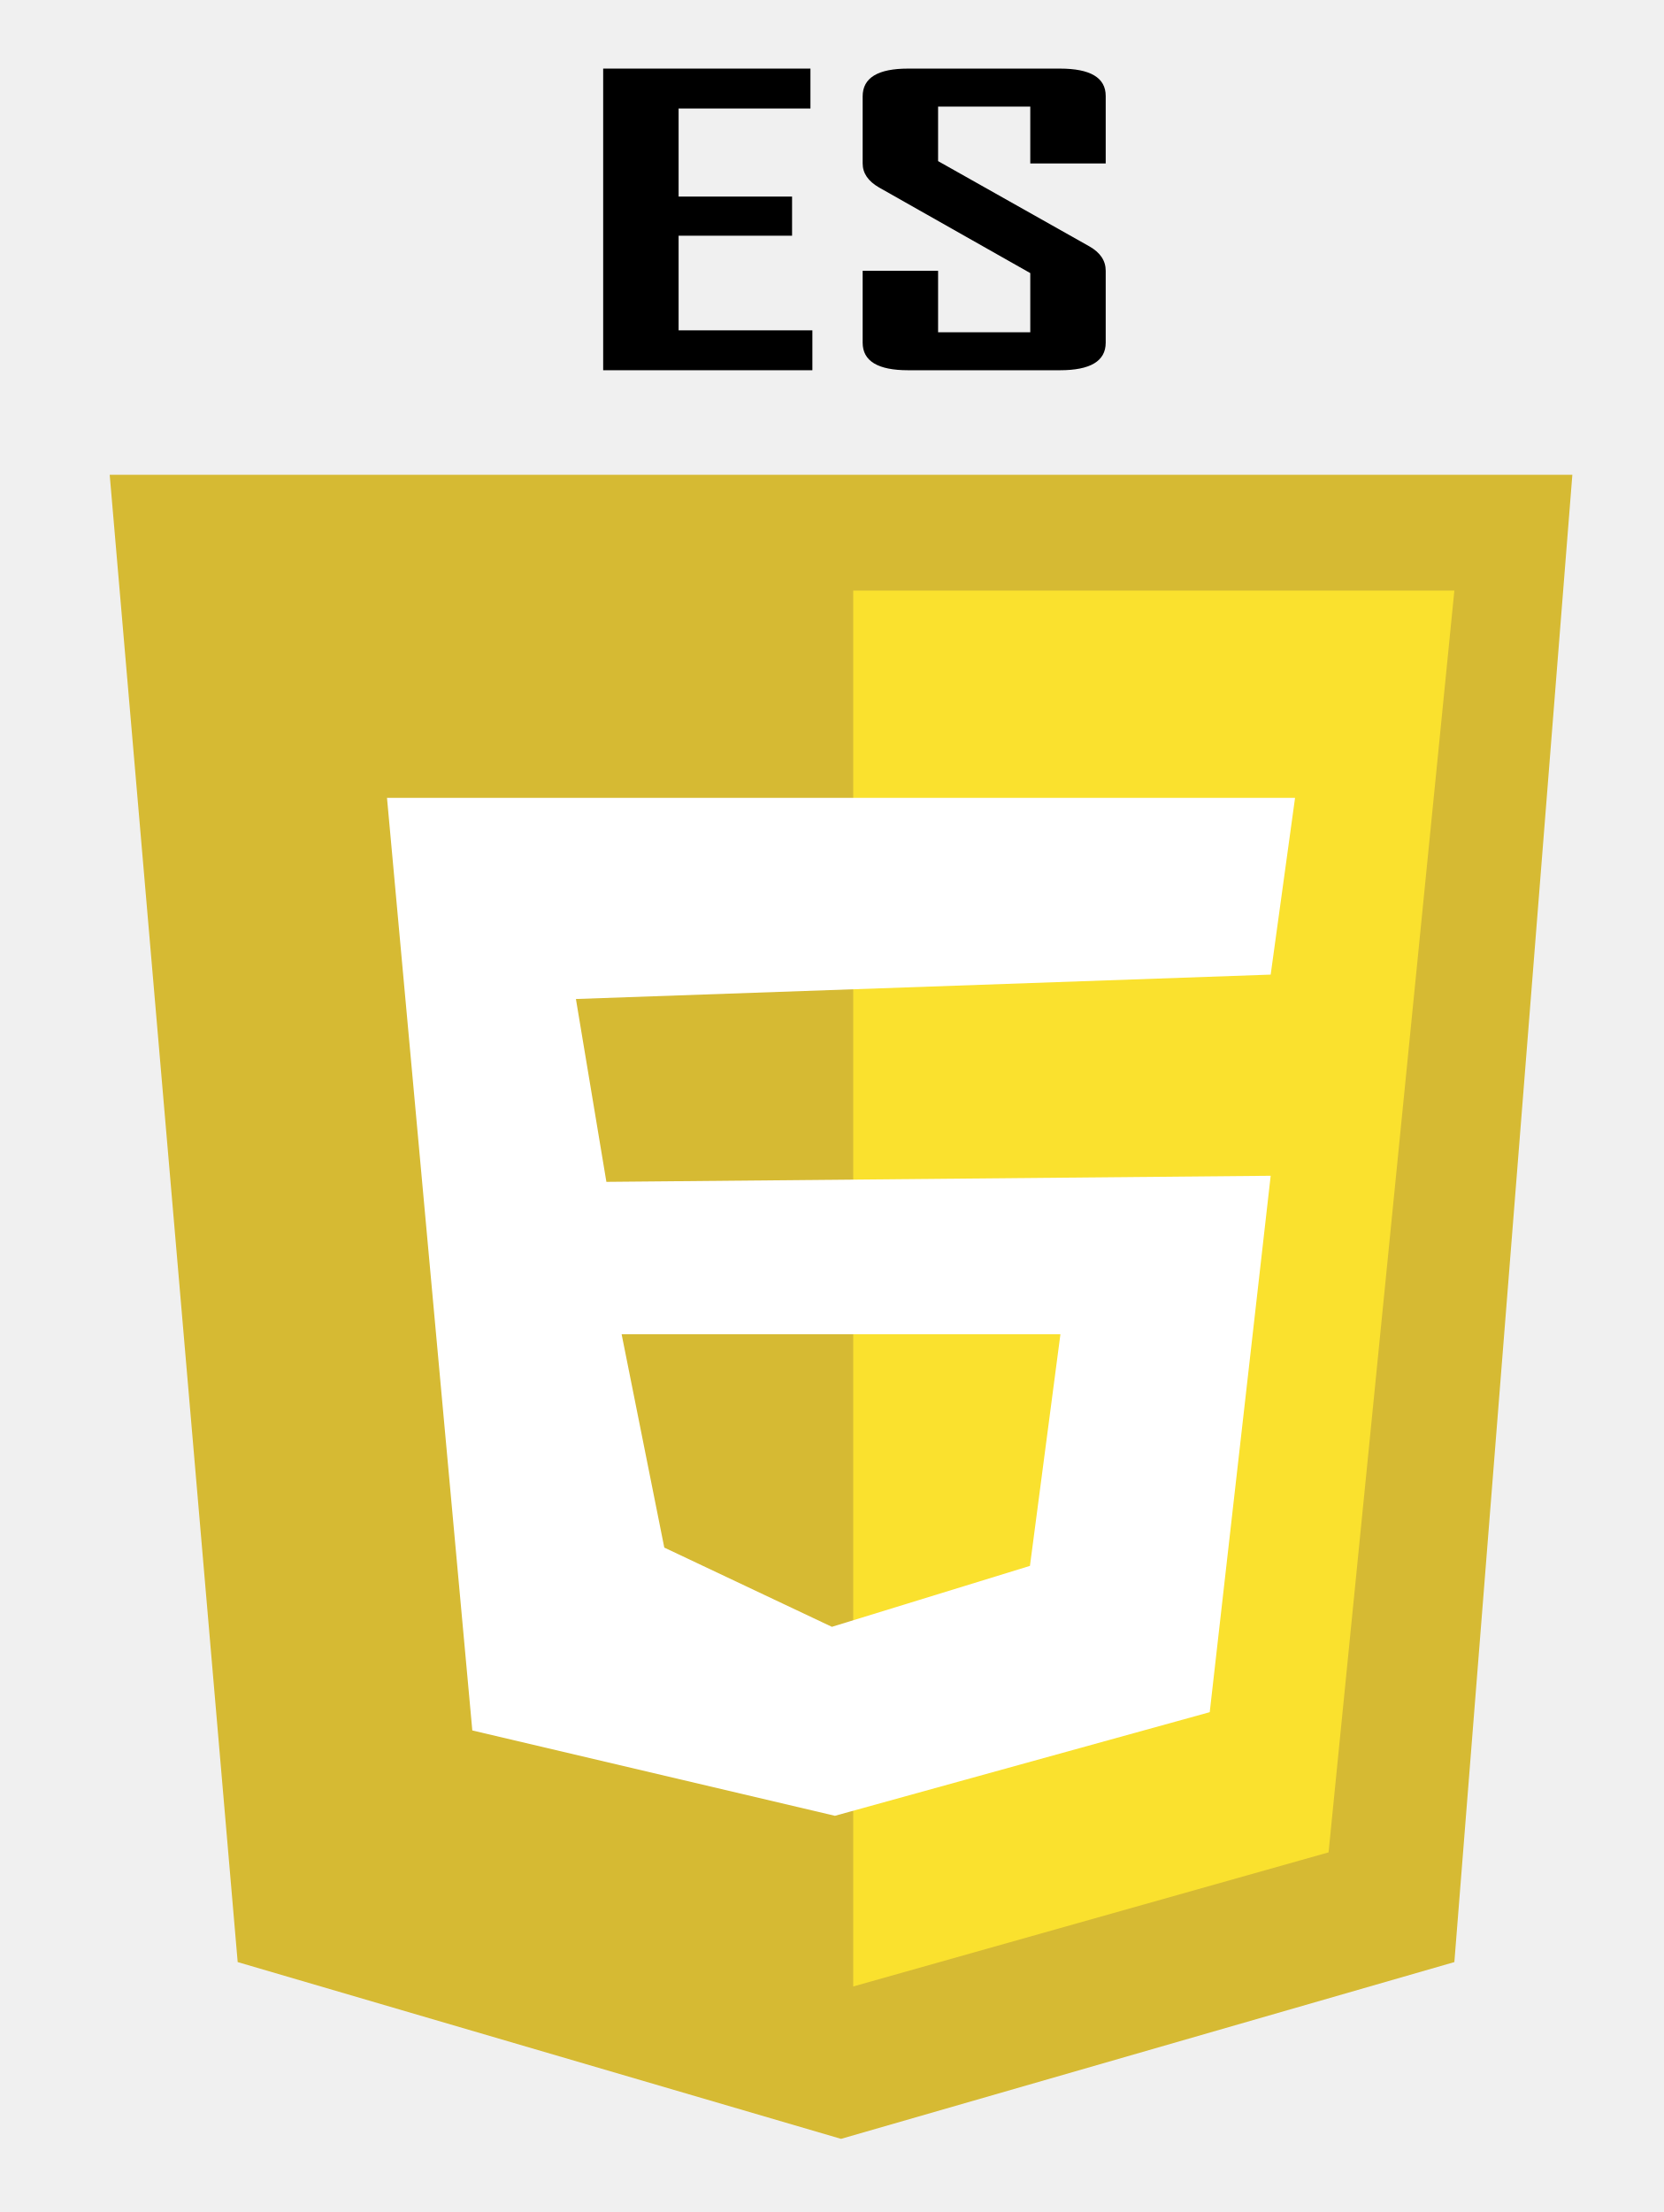
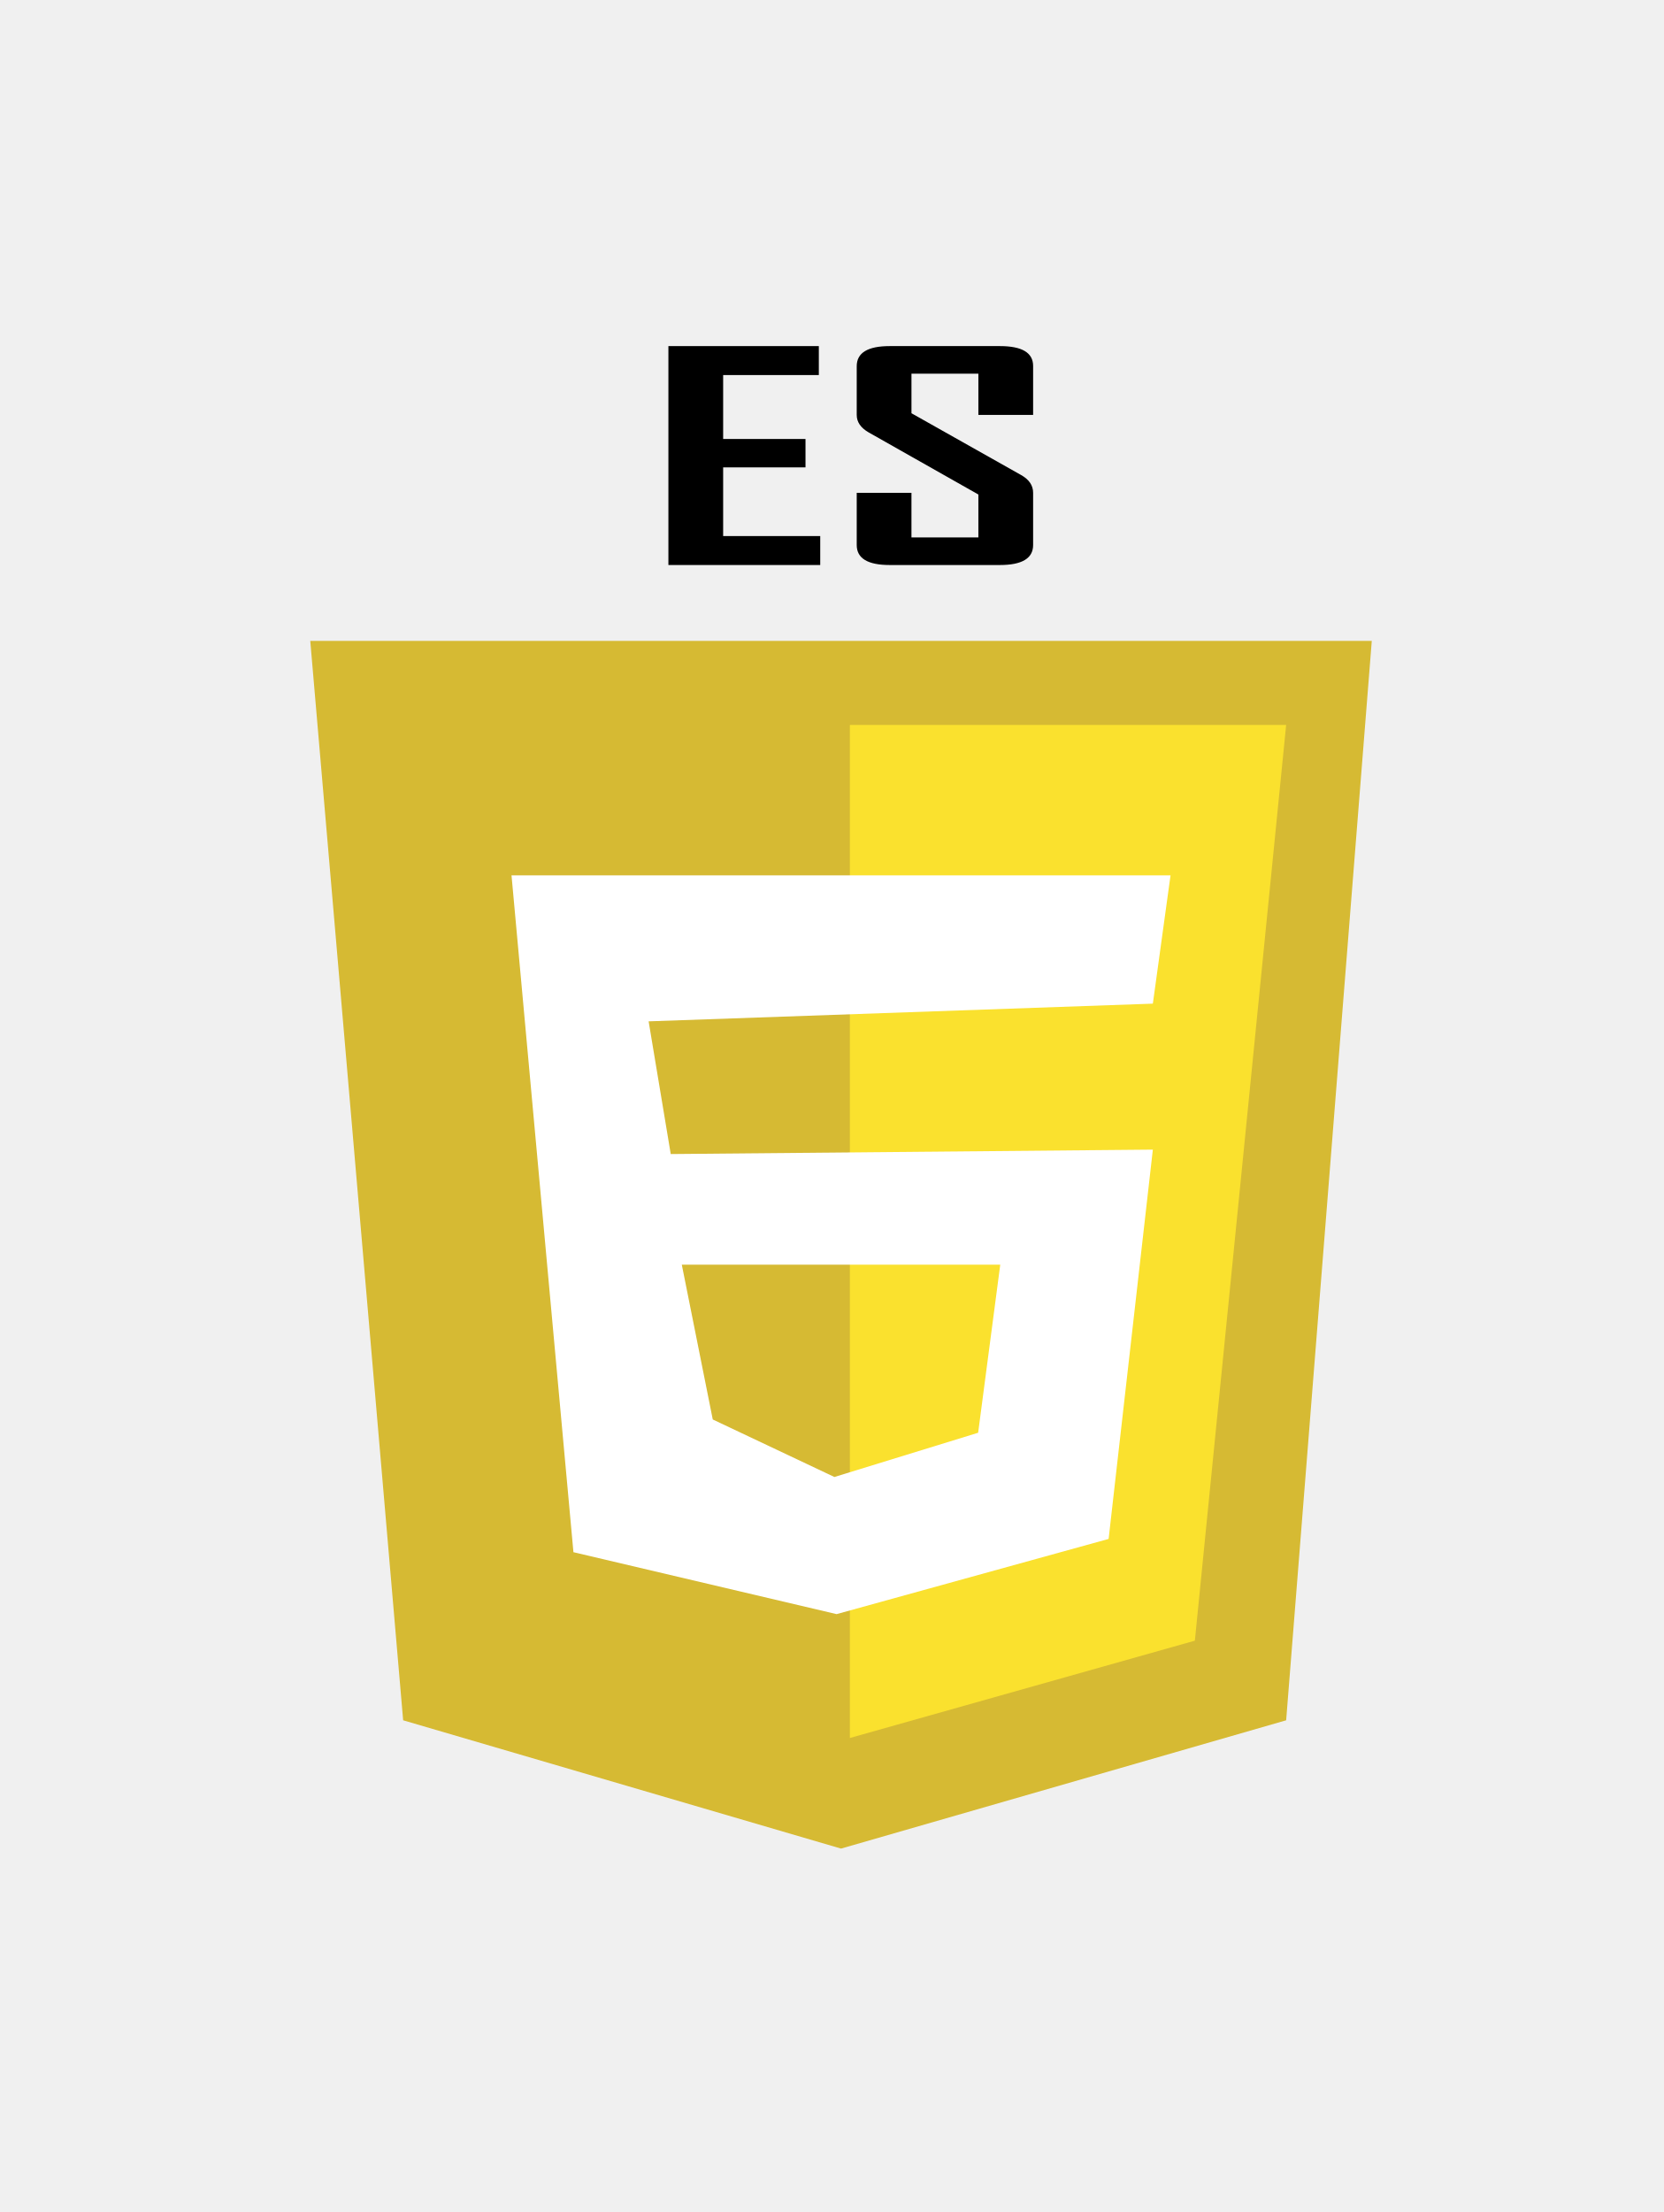
<svg xmlns="http://www.w3.org/2000/svg" version="1.1" x="0px" y="0px" width="273px" height="362.89px" viewBox="0 0 273 362.89" enable-background="new 0 0 273 362.89" xml:space="preserve">
  <g id="图层_2">
    <g>
-       <path d="M133.299,60.74H98.972V11.253h34.01v6.545h-21.633V32.25h18.618v6.419h-18.618v15.526h21.951V60.74z" />
-       <path d="M181.431,56.218c0,3.015-2.504,4.522-7.511,4.522h-24.912c-4.972,0-7.458-1.507-7.458-4.522V44.423h12.377V54.51h15.127    v-9.708l-24.807-14.04c-1.798-1.033-2.698-2.35-2.698-3.953V15.807c0-3.036,2.486-4.553,7.458-4.553h24.912    c5.007,0,7.511,1.497,7.511,4.49v11.067h-12.376v-9.328h-15.127v8.949l24.807,13.977c1.798,1.012,2.697,2.351,2.697,4.016V56.218z    " />
+       <path d="M134.588,92.694h-24.913V56.779h24.683v4.75h-15.7v10.488h13.512v4.659h-13.512v11.268h15.93V92.694z" />
+       <path d="M169.52,89.412c0,2.188-1.817,3.282-5.451,3.282h-18.08c-3.608,0-5.413-1.094-5.413-3.282v-8.56h8.982v7.32h10.979v-7.045    l-18.003-10.189c-1.305-0.75-1.958-1.706-1.958-2.869v-7.986c0-2.203,1.804-3.304,5.413-3.304h18.08    c3.634,0,5.451,1.086,5.451,3.258v8.032h-8.982V61.3h-10.979v6.495l18.003,10.144c1.305,0.734,1.958,1.706,1.958,2.915V89.412z" />
    </g>
-     <polygon fill="#D6BA33" points="18,77.89 39,321.89 138,350.89 238.64,321.89 258,77.89  " />
+     <polygon fill="#D6BA33" points="50.91,105.142 66.151,282.224 138,303.271 211.039,282.224 225.09,105.142  " />
  </g>
  <g id="图层_3">
-     <polygon fill="#FAE12E" points="140,96.89 140,325.89 218,303.89 238.64,96.89  " />
+     <polygon fill="#FAE12E" points="139.451,118.931 139.451,285.127 196.06,269.161 211.039,118.931  " />
  </g>
  <g id="图层_4">
</g>
  <g id="图层_5">
-     <path fill="#FFFFFF" d="M212.5,130.89h-149l14,153l59.5,14l61.5-17l10-88l-109,1l-5-30l114-4L212.5,130.89z M174,218.89l-5,38   l-32.5,10l-27.5-13l-7-35H174z" />
+     <path fill="#FFFFFF" d="M192.068,143.606H83.932l10.16,111.039l43.182,10.161l44.634-12.338l7.258-63.866l-79.107,0.726   l-3.629-21.772l82.736-2.903L192.068,143.606z M164.127,207.472l-3.628,27.578l-23.587,7.258l-19.958-9.435l-5.081-25.401H164.127z   " />
  </g>
</svg>
